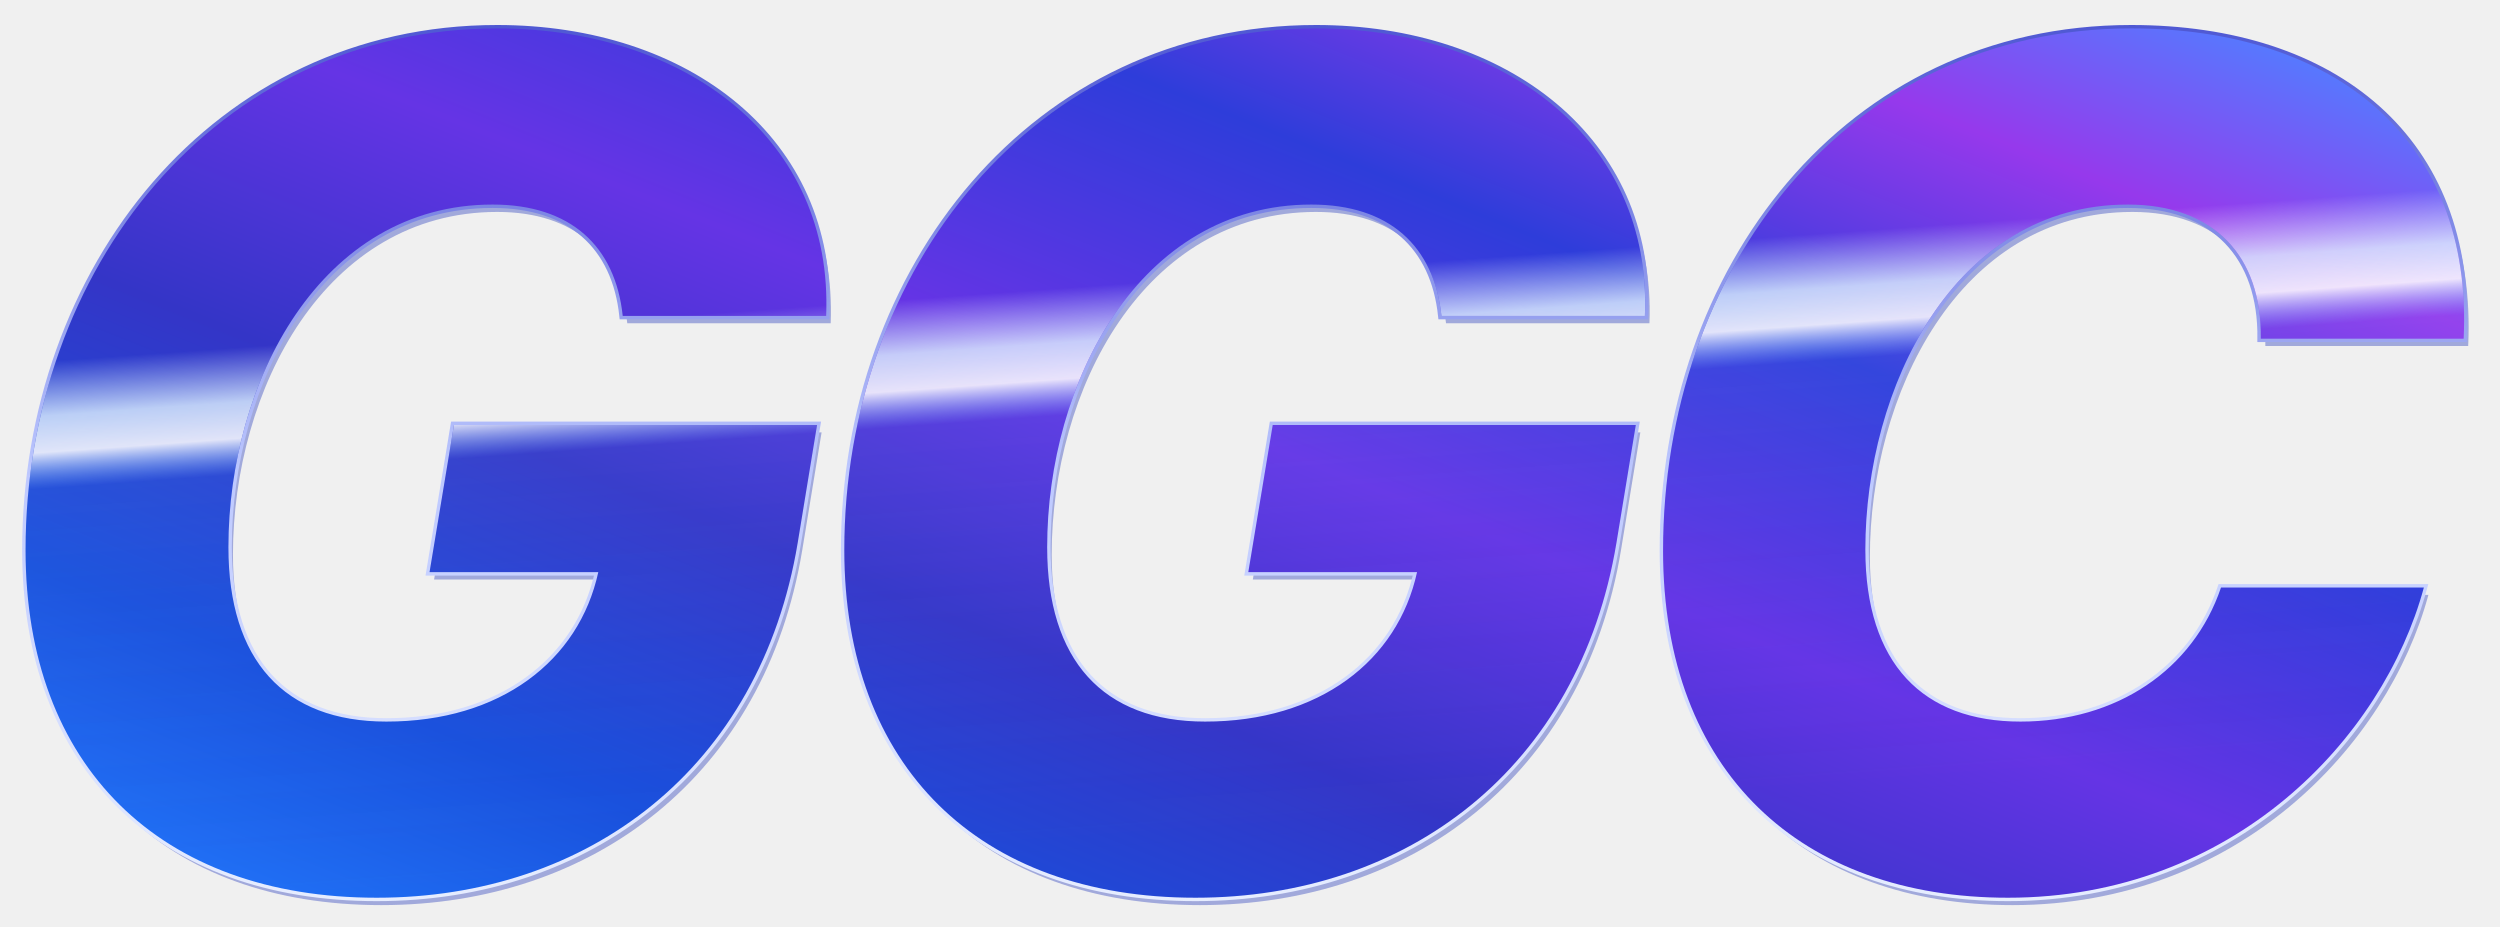
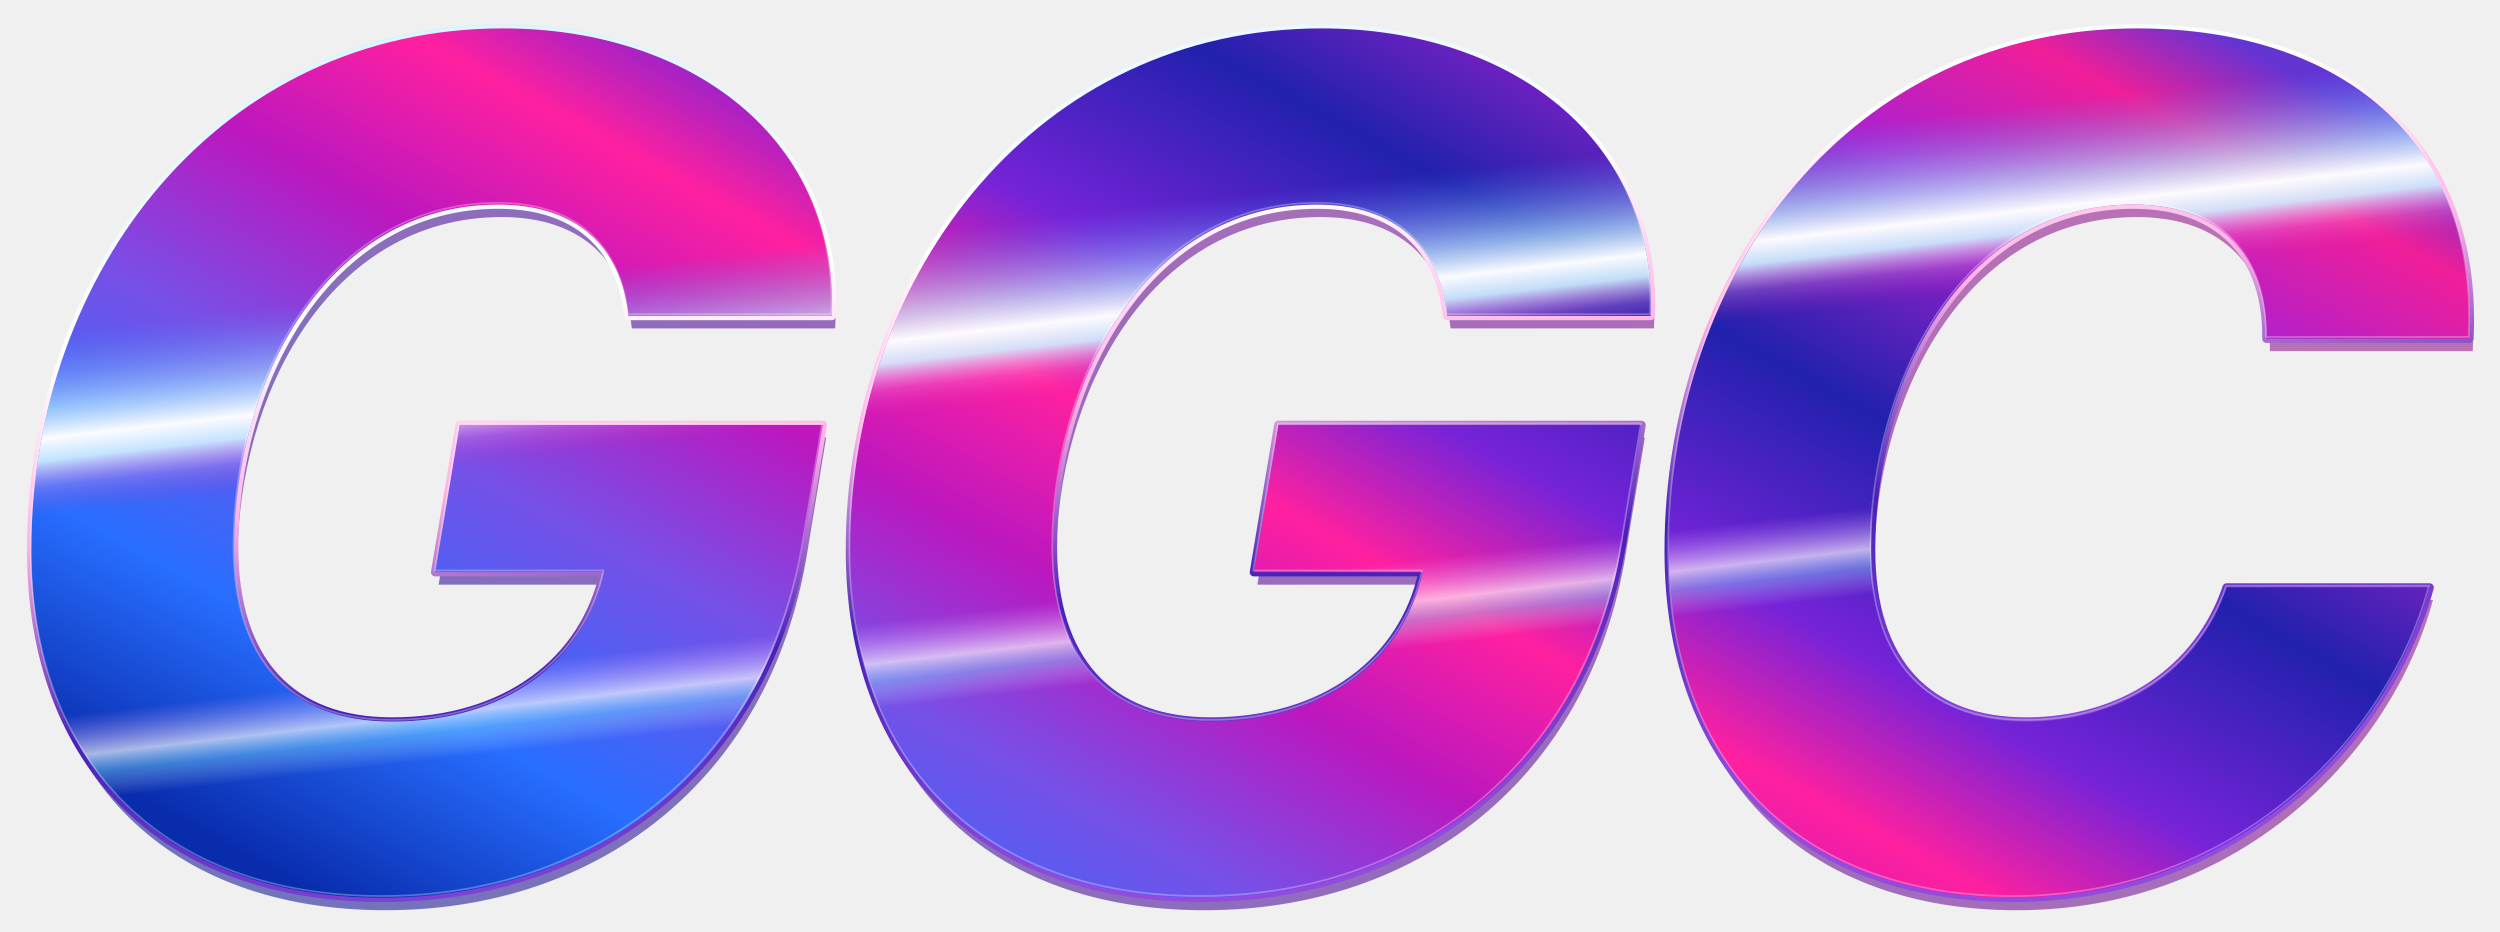
- <svg xmlns="http://www.w3.org/2000/svg" viewBox="58 -1560 4400 1630" role="img" aria-label="GGC — Global Game Copilot">
+ <svg xmlns="http://www.w3.org/2000/svg" viewBox="48 -1560 4400 1640" role="img" aria-labelledby="title desc">
  <defs>
-     <linearGradient id="foil" x1="0%" y1="0%" x2="100%" y2="90%">
-       <stop offset="0" stop-color="#227cff" />
-       <stop offset=".19" stop-color="#1850dc" />
-       <stop offset=".37" stop-color="#3435c7" />
-       <stop offset=".54" stop-color="#6534e5" />
-       <stop offset=".72" stop-color="#2e3dda" />
-       <stop offset=".88" stop-color="#9639ec" />
-       <stop offset="1" stop-color="#547bff" />
+     <linearGradient id="foil" x1="0%" y1="18%" x2="100%" y2="84%">
+       <stop offset="0" stop-color="#092cad" />
+       <stop offset=".13" stop-color="#286eff" />
+       <stop offset=".27" stop-color="#7750e7" />
+       <stop offset=".38" stop-color="#bc17bf" />
+       <stop offset=".48" stop-color="#ff20a0" />
+       <stop offset=".57" stop-color="#7623d8" />
+       <stop offset=".70" stop-color="#2121ad" />
+       <stop offset=".84" stop-color="#ab20d0" />
+       <stop offset=".94" stop-color="#f01e99" />
+       <stop offset="1" stop-color="#6434d3" />
    </linearGradient>
-     <linearGradient id="reflection" x1="0%" y1="100%" x2="20%" y2="0%">
-       <stop offset="0" stop-color="#96bdff" stop-opacity="0" />
-       <stop offset=".37" stop-color="#e3f3ff" stop-opacity="0" />
-       <stop offset=".43" stop-color="#e0f2ff" stop-opacity=".80" />
-       <stop offset=".47" stop-color="#ffffff" stop-opacity=".86" />
-       <stop offset=".51" stop-color="#7fb9ff" stop-opacity=".08" />
-       <stop offset="1" stop-color="#7253ef" stop-opacity="0" />
+     <linearGradient id="reflection" x1="10%" y1="100%" x2="42%" y2="0%">
+       <stop stop-color="#41d4fa" stop-opacity="0" />
+       <stop offset=".29" stop-color="#478cfc" stop-opacity="0" />
+       <stop offset=".37" stop-color="#bbeeff" stop-opacity=".7" />
+       <stop offset=".40" stop-color="#ffffff" stop-opacity=".98" />
+       <stop offset=".423" stop-color="#d2f2ff" stop-opacity=".90" />
+       <stop offset=".45" stop-color="#fd9ee2" stop-opacity=".25" />
+       <stop offset=".48" stop-color="#ed13a9" stop-opacity="0" />
+       <stop offset=".69" stop-color="#dda1ff" stop-opacity="0" />
+       <stop offset=".733" stop-color="#fff" stop-opacity=".65" />
+       <stop offset=".753" stop-color="#8af2ff" stop-opacity=".36" />
+       <stop offset=".78" stop-color="#fff" stop-opacity="0" />
+       <stop offset="1" stop-color="#fff" stop-opacity="0" />
    </linearGradient>
-     <linearGradient id="rim" x1="0" y1="0" x2="0" y2="1">
-       <stop stop-color="#e6edff" />
-       <stop offset=".48" stop-color="#bec9ff" />
-       <stop offset="1" stop-color="#4f58d3" />
+     <linearGradient id="rim" x1="0%" y1="100%" x2="38%" y2="0%">
+       <stop stop-color="#d0eeff" />
+       <stop offset=".34" stop-color="#fff" />
+       <stop offset=".52" stop-color="#ffb1e6" />
+       <stop offset=".72" stop-color="#4821b8" />
+       <stop offset="1" stop-color="#934bdf" />
+     </linearGradient>
+     <linearGradient id="undercut" x1="0%" y1="0%" x2="100%" y2="40%">
+       <stop stop-color="#162b9a" />
+       <stop offset=".5" stop-color="#5e199e" />
+       <stop offset="1" stop-color="#962491" />
    </linearGradient>
    <path id="wordmark" d="M721 -20C1093 -20 1396 207 1462 605L1496 812H857L814 553H1111C1077 397 939 290 738 290C558 290 460 398 460 597C460 887 622 1200 925 1200C1062 1200 1141 1127 1154 1004H1512C1525 1314 1266 1510 933 1510C436 1510 103 1084 103 592C103 211 340 -20 721 -20Z M2162 -20C2534 -20 2837 207 2903 605L2937 812H2298L2255 553H2552C2518 397 2380 290 2179 290C1999 290 1901 398 1901 597C1901 887 2063 1200 2366 1200C2503 1200 2582 1127 2595 1004H2953C2966 1314 2707 1510 2374 1510C1877 1510 1544 1084 1544 592C1544 211 1781 -20 2162 -20Z M3592 -20C3988 -20 4252 260 4324 526H3967C3918 381 3783 290 3614 290C3443 290 3341 391 3341 593C3341 876 3496 1200 3803 1200C3955 1200 4039 1109 4037 964H4394C4411 1315 4166 1510 3809 1510C3306 1510 2985 1083 2985 591C2985 199 3230 -20 3592 -20Z" />
  </defs>
  <g transform="scale(1,-1)">
-     <use href="#wordmark" fill="#4052c2" transform="translate(8,-13)" opacity=".45" />
-     <use href="#wordmark" fill="url(#foil)" stroke="url(#rim)" stroke-width="12" paint-order="stroke fill" />
+     <use href="#wordmark" fill="url(#undercut)" transform="translate(6,-22)" opacity=".62" />
+     <use href="#wordmark" fill="url(#foil)" stroke="url(#rim)" stroke-width="15" stroke-linejoin="round" paint-order="stroke fill" />
    <use href="#wordmark" fill="url(#reflection)" />
+     <use href="#wordmark" fill="none" stroke="#fff" stroke-width="3" opacity=".30" transform="translate(-1,3)" />
  </g>
</svg>
